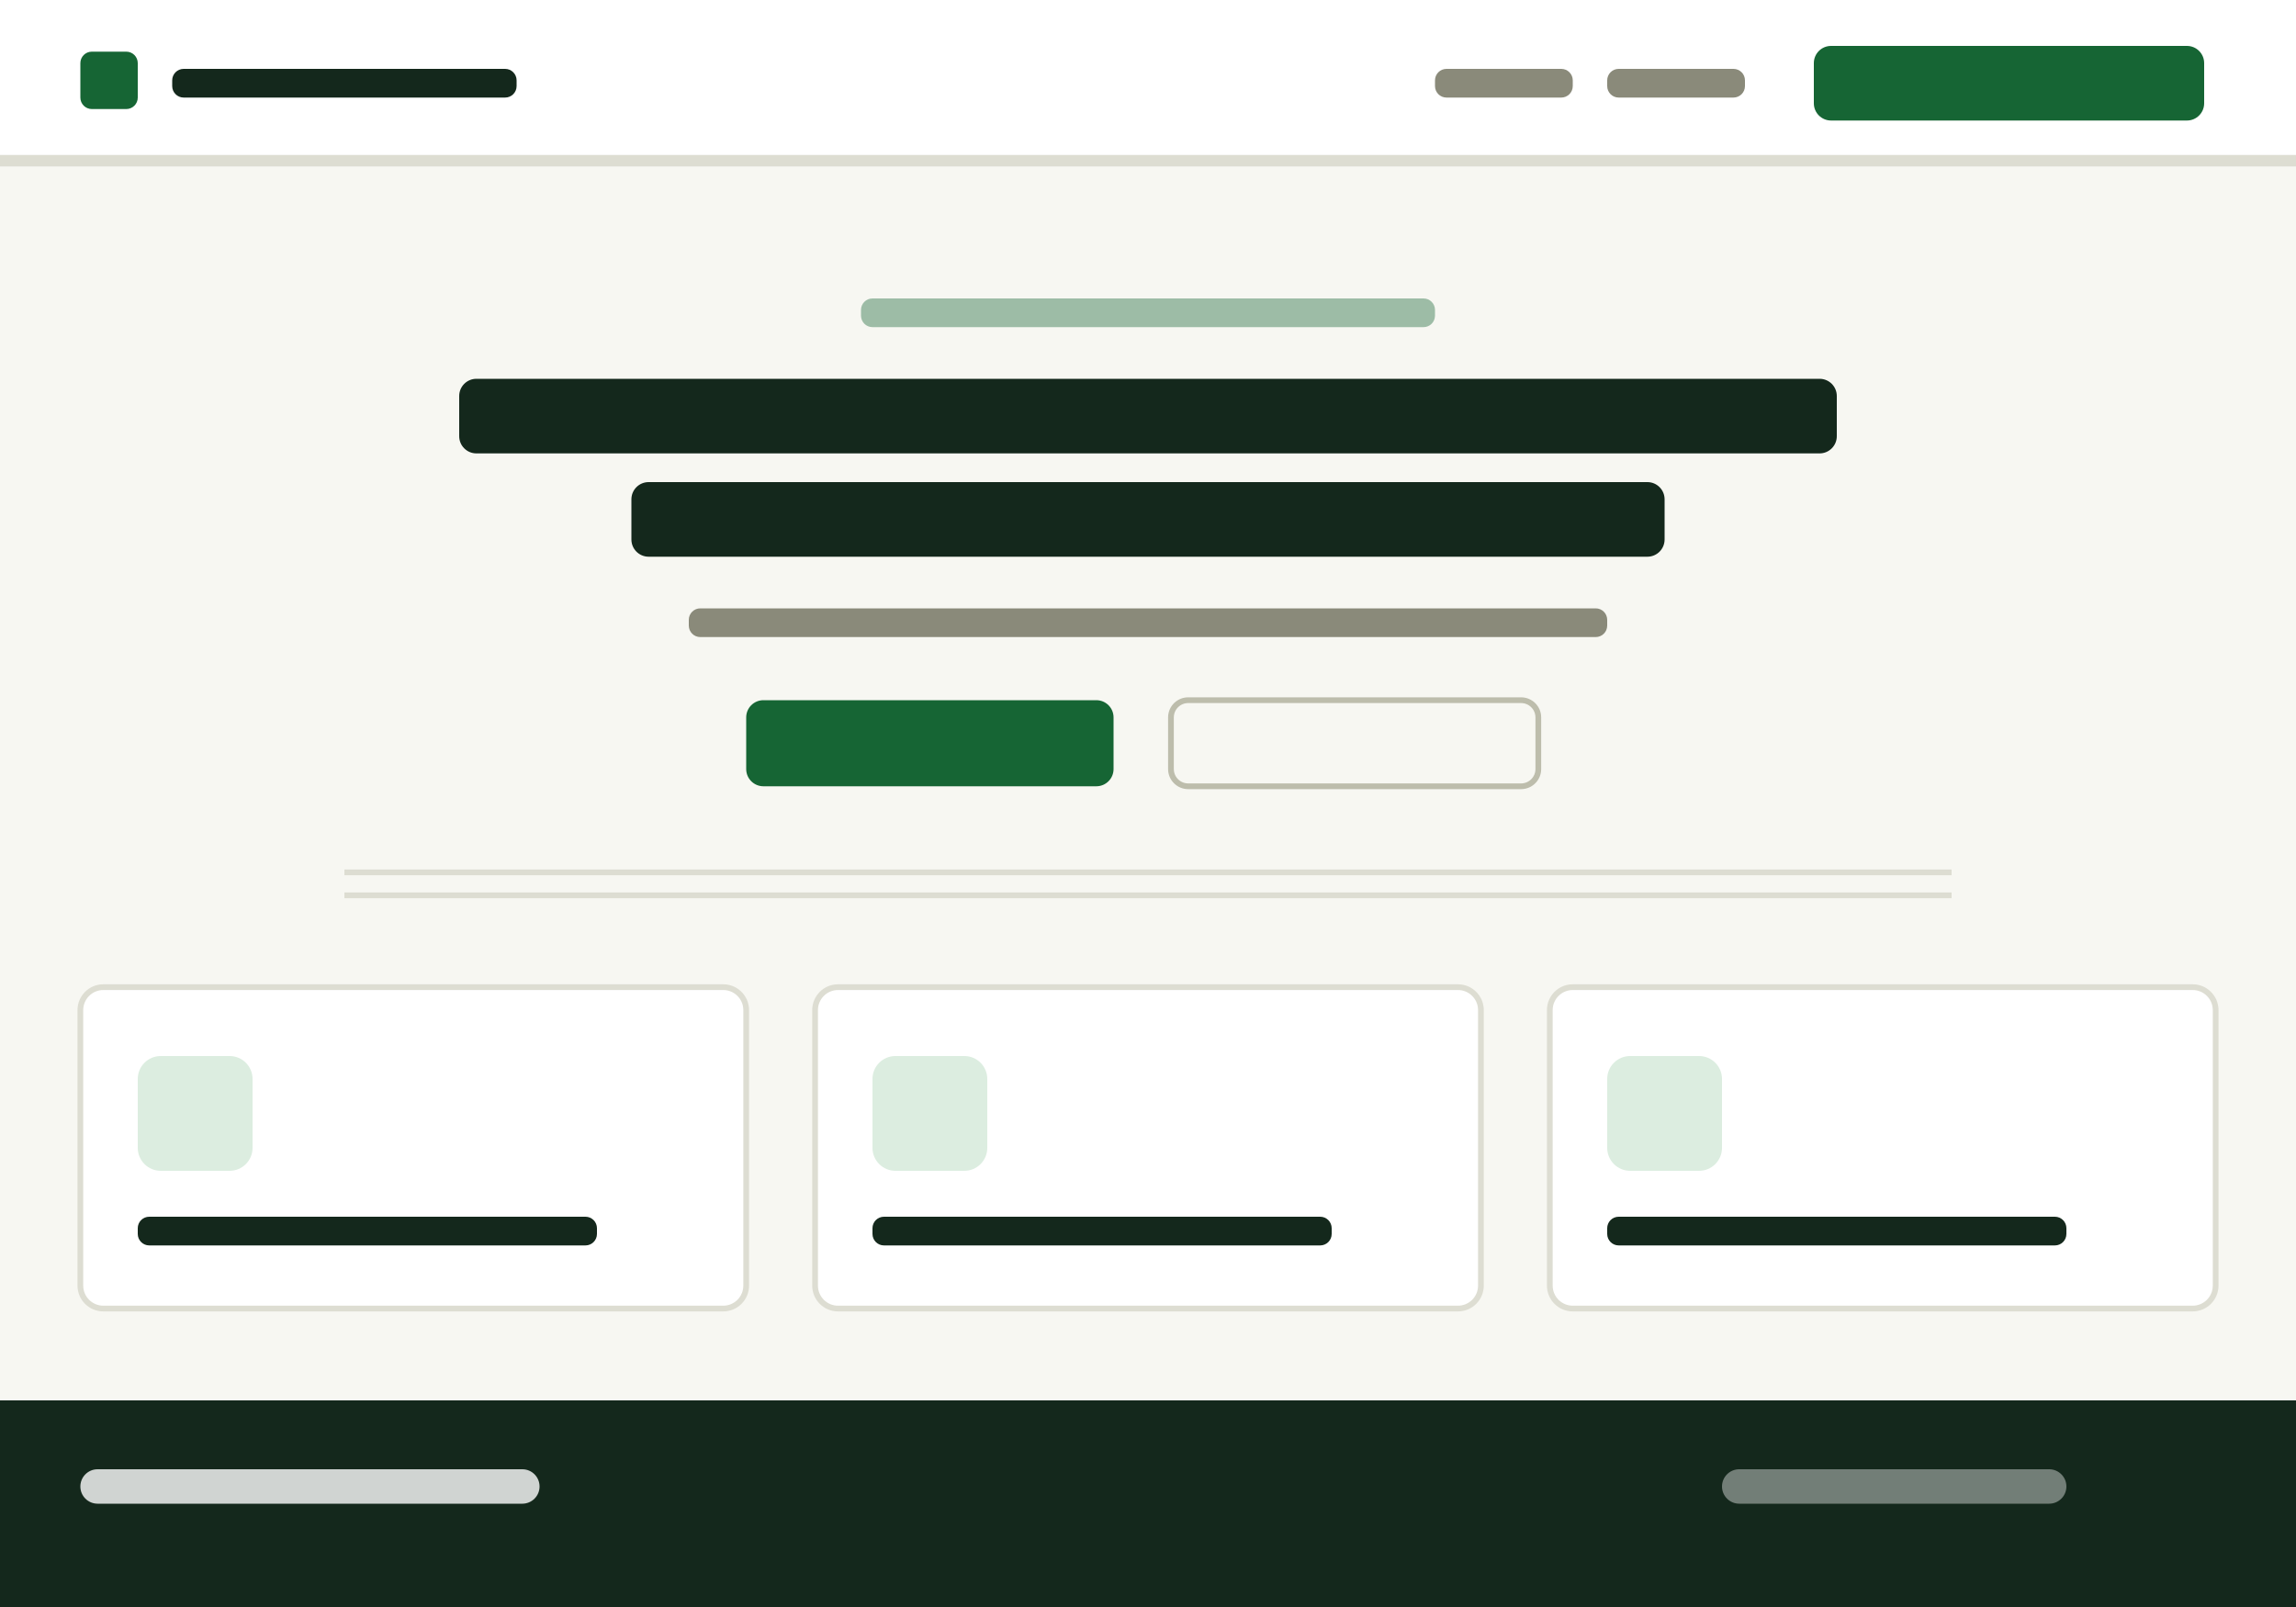
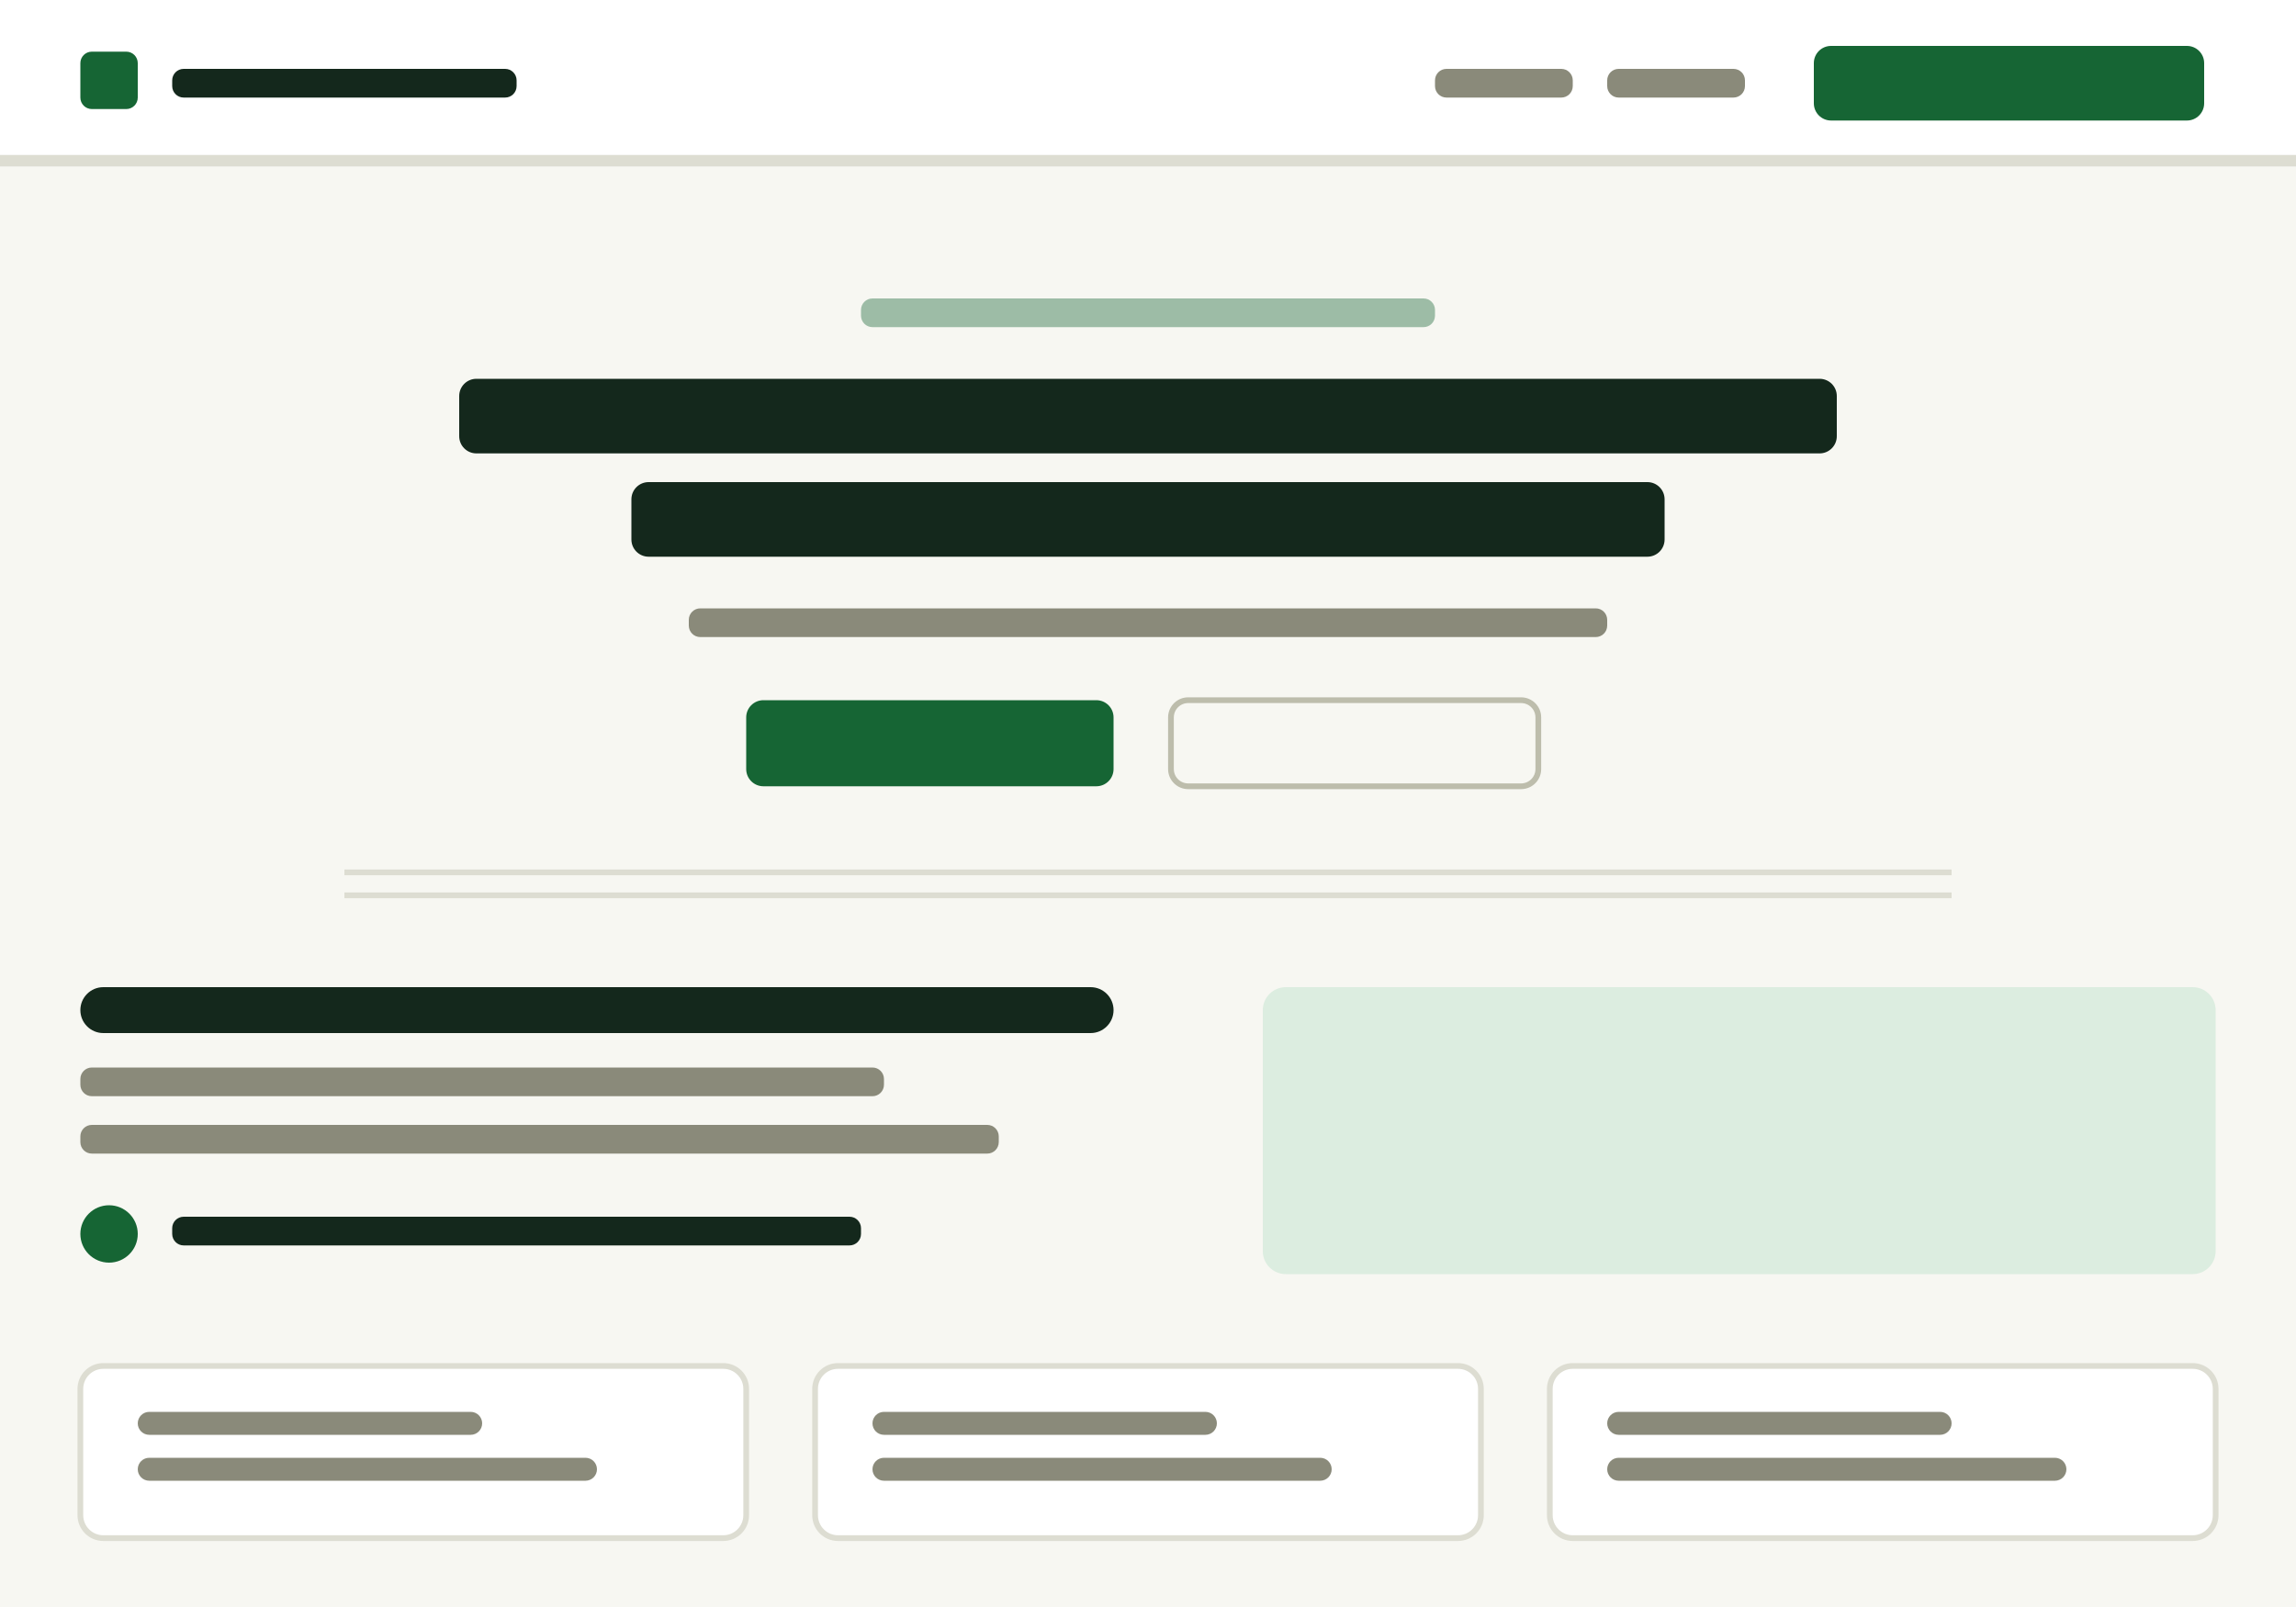
<svg xmlns="http://www.w3.org/2000/svg" viewBox="0 0 400 280" font-family="Georgia, serif">
  <rect width="400" height="280" fill="#f7f7f2" />
  <rect width="400" height="28" fill="#ffffff" />
  <rect x="0" y="27" width="400" height="2" fill="#ddddd2" />
  <rect x="14" y="9" width="10" height="10" rx="2" fill="#166534" />
  <rect x="30" y="12" width="60" height="5" rx="2" fill="#14281c" />
  <rect x="250" y="12" width="24" height="5" rx="2" fill="#8a8a7a" />
  <rect x="280" y="12" width="24" height="5" rx="2" fill="#8a8a7a" />
  <rect x="316" y="8" width="68" height="13" rx="3" fill="#166534" />
  <rect x="150" y="52" width="100" height="5" rx="2" fill="#166534" opacity=".4" />
  <rect x="80" y="66" width="240" height="13" rx="3" fill="#14281c" />
  <rect x="110" y="84" width="180" height="13" rx="3" fill="#14281c" />
  <rect x="120" y="106" width="160" height="5" rx="2" fill="#8a8a7a" />
  <rect x="130" y="122" width="64" height="15" rx="3" fill="#166534" />
  <rect x="204" y="122" width="64" height="15" rx="3" fill="none" stroke="#bdbdac" />
  <line x1="60" y1="152" x2="340" y2="152" stroke="#ddddd2" />
  <line x1="60" y1="156" x2="340" y2="156" stroke="#ddddd2" />
-   <g>
-     <rect x="14" y="172" width="116" height="56" rx="4" fill="#ffffff" stroke="#ddddd2" />
-     <rect x="24" y="184" width="20" height="20" rx="4" fill="#dcede0" />
-     <rect x="24" y="212" width="80" height="5" rx="2" fill="#14281c" />
-     <rect x="142" y="172" width="116" height="56" rx="4" fill="#ffffff" stroke="#ddddd2" />
-     <rect x="152" y="184" width="20" height="20" rx="4" fill="#dcede0" />
-     <rect x="152" y="212" width="80" height="5" rx="2" fill="#14281c" />
-     <rect x="270" y="172" width="116" height="56" rx="4" fill="#ffffff" stroke="#ddddd2" />
-     <rect x="280" y="184" width="20" height="20" rx="4" fill="#dcede0" />
-     <rect x="280" y="212" width="80" height="5" rx="2" fill="#14281c" />
-   </g>
-   <rect x="0" y="244" width="400" height="36" fill="#14281c" />
-   <rect x="14" y="256" width="80" height="6" rx="3" fill="#ffffff" opacity=".8" />
-   <rect x="300" y="256" width="60" height="6" rx="3" fill="#ffffff" opacity=".4" />
+   <rect x="14" y="172" width="180" height="8" rx="4" fill="#14281c" />
+   <rect x="14" y="186" width="140" height="5" rx="2" fill="#8a8a7a" />
+   <rect x="14" y="196" width="160" height="5" rx="2" fill="#8a8a7a" />
+   <rect x="14" y="210" width="10" height="10" rx="5" fill="#166534" />
+   <rect x="30" y="212" width="120" height="5" rx="2" fill="#14281c" />
+   <rect x="220" y="172" width="166" height="50" rx="4" fill="#dcede0" />
+   <rect x="14" y="238" width="116" height="30" rx="4" fill="#ffffff" stroke="#ddddd2" />
+   <rect x="24" y="246" width="60" height="4" rx="2" fill="#8a8a7a" />
+   <rect x="24" y="254" width="80" height="4" rx="2" fill="#8a8a7a" />
+   <rect x="142" y="238" width="116" height="30" rx="4" fill="#ffffff" stroke="#ddddd2" />
+   <rect x="152" y="246" width="60" height="4" rx="2" fill="#8a8a7a" />
+   <rect x="152" y="254" width="80" height="4" rx="2" fill="#8a8a7a" />
+   <rect x="270" y="238" width="116" height="30" rx="4" fill="#ffffff" stroke="#ddddd2" />
+   <rect x="280" y="246" width="60" height="4" rx="2" fill="#8a8a7a" />
+   <rect x="280" y="254" width="80" height="4" rx="2" fill="#8a8a7a" />
</svg>
